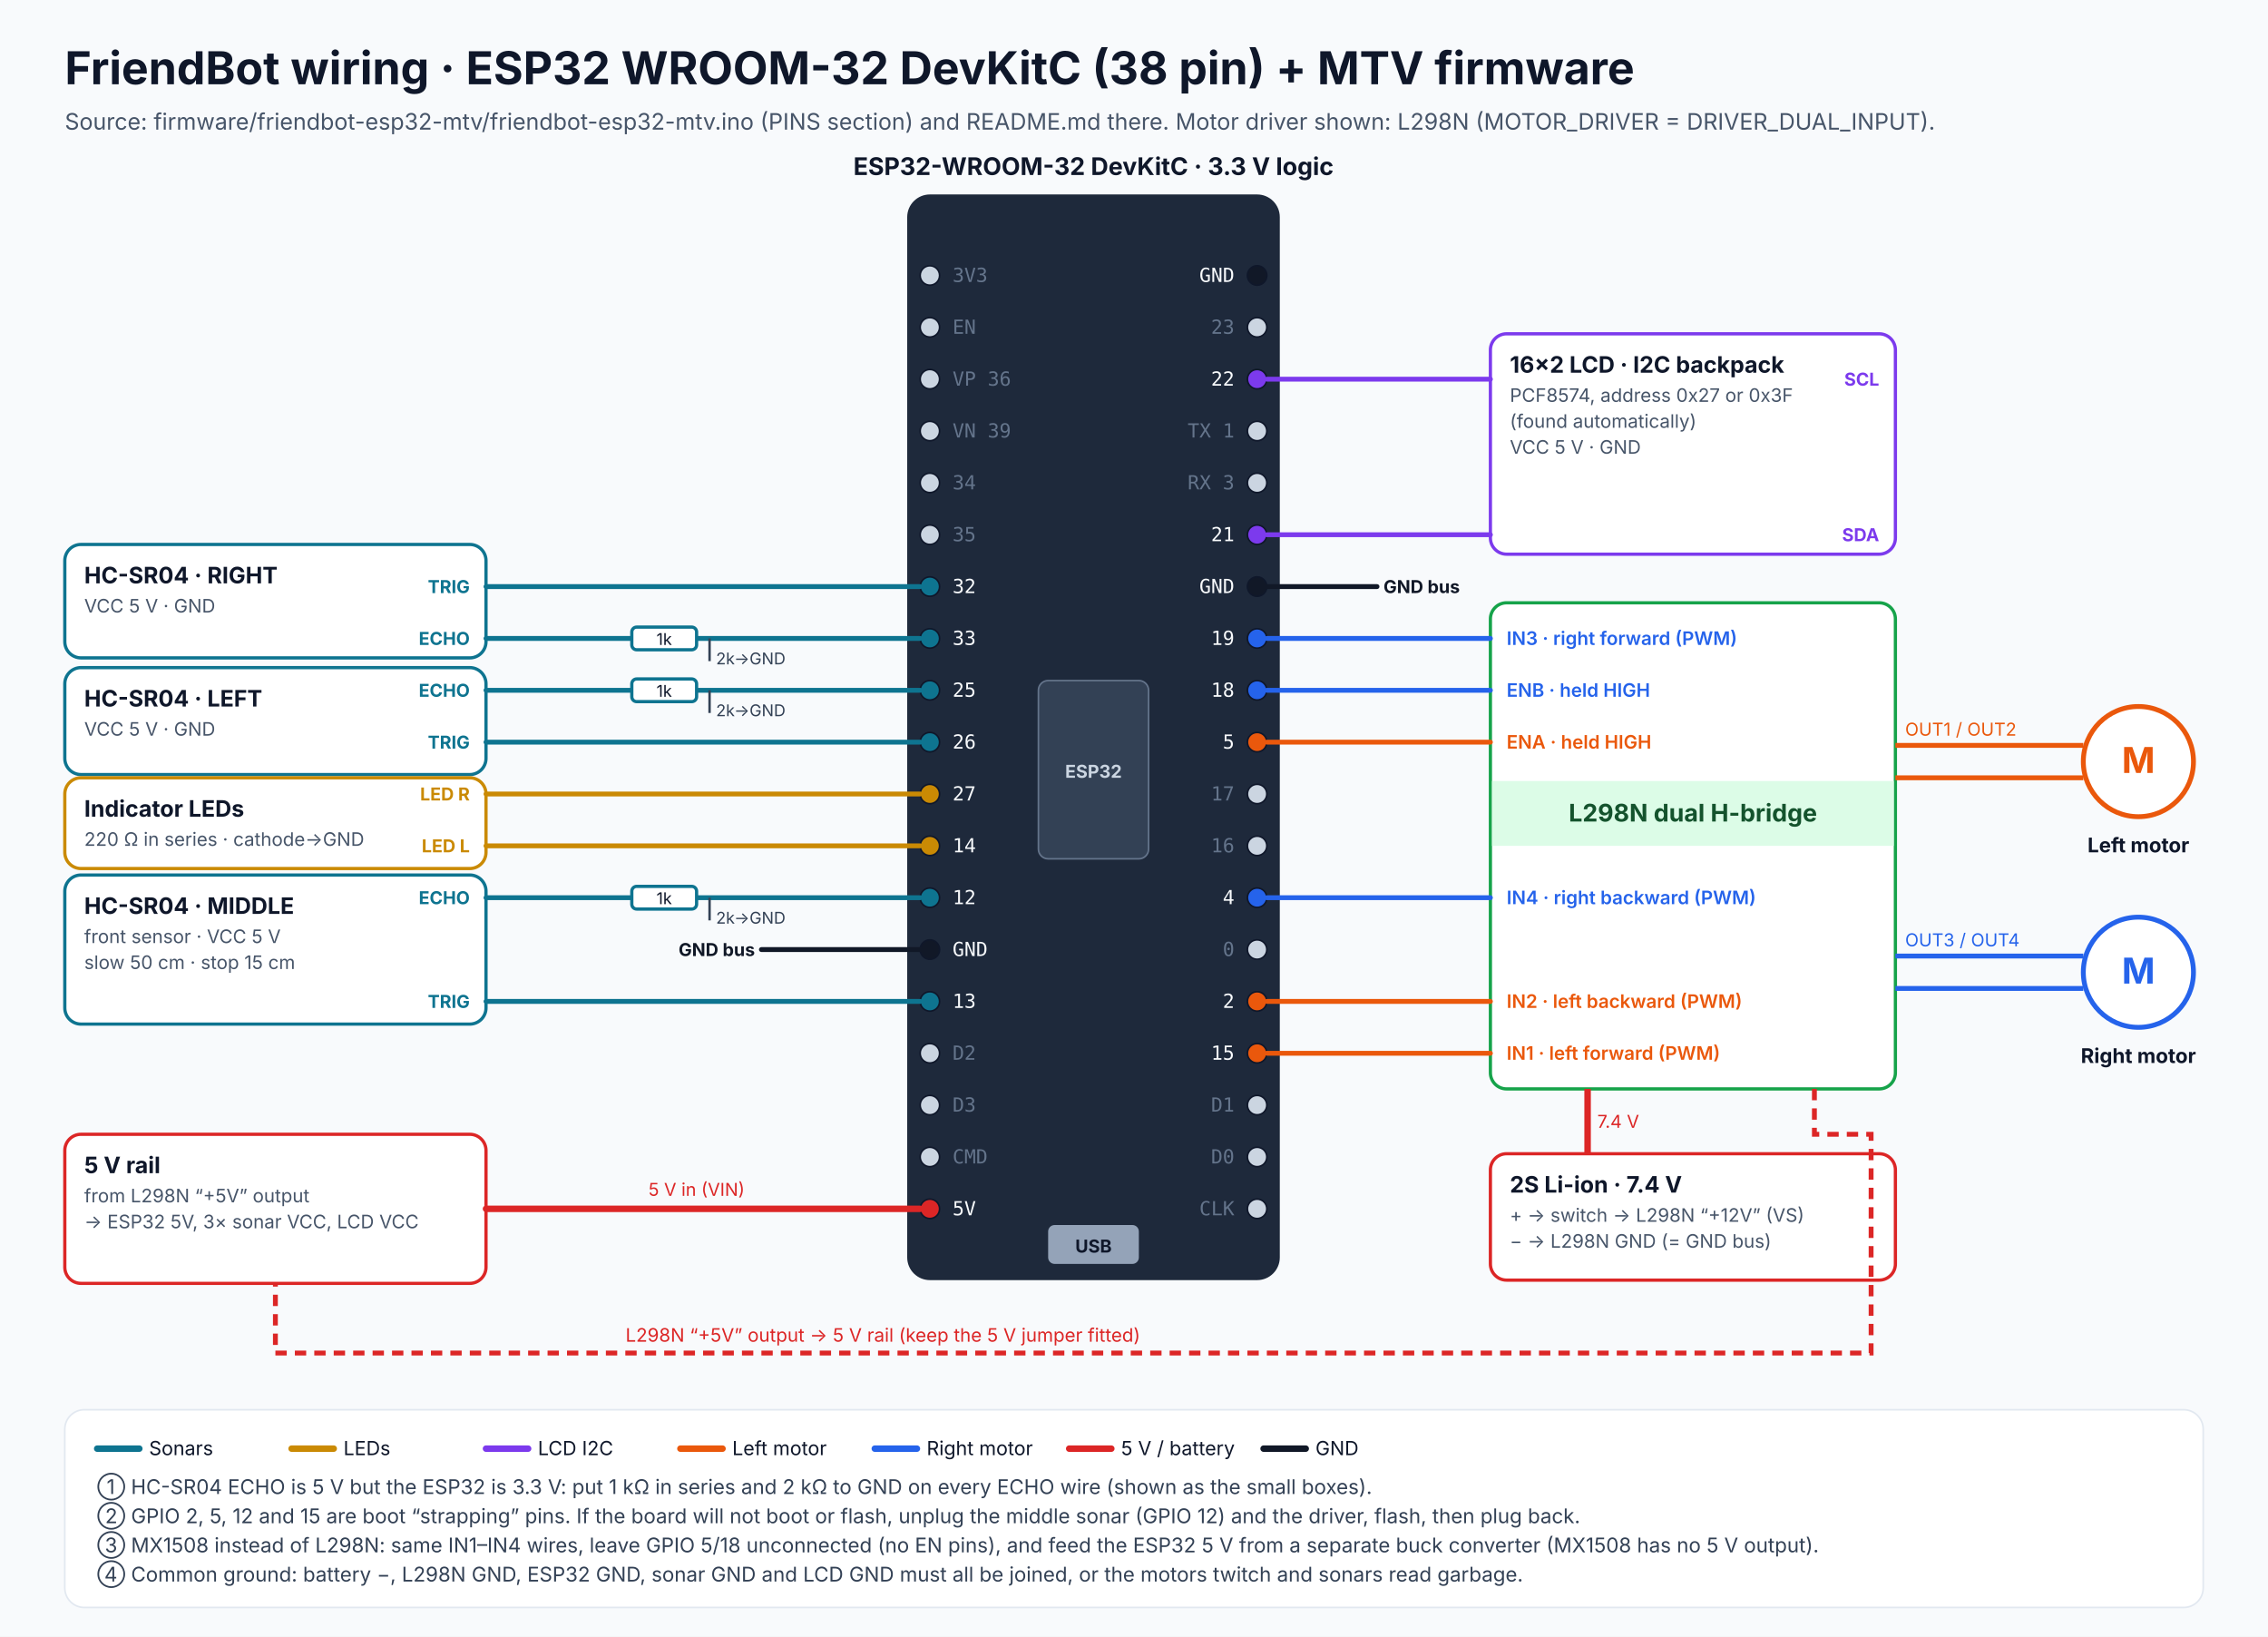
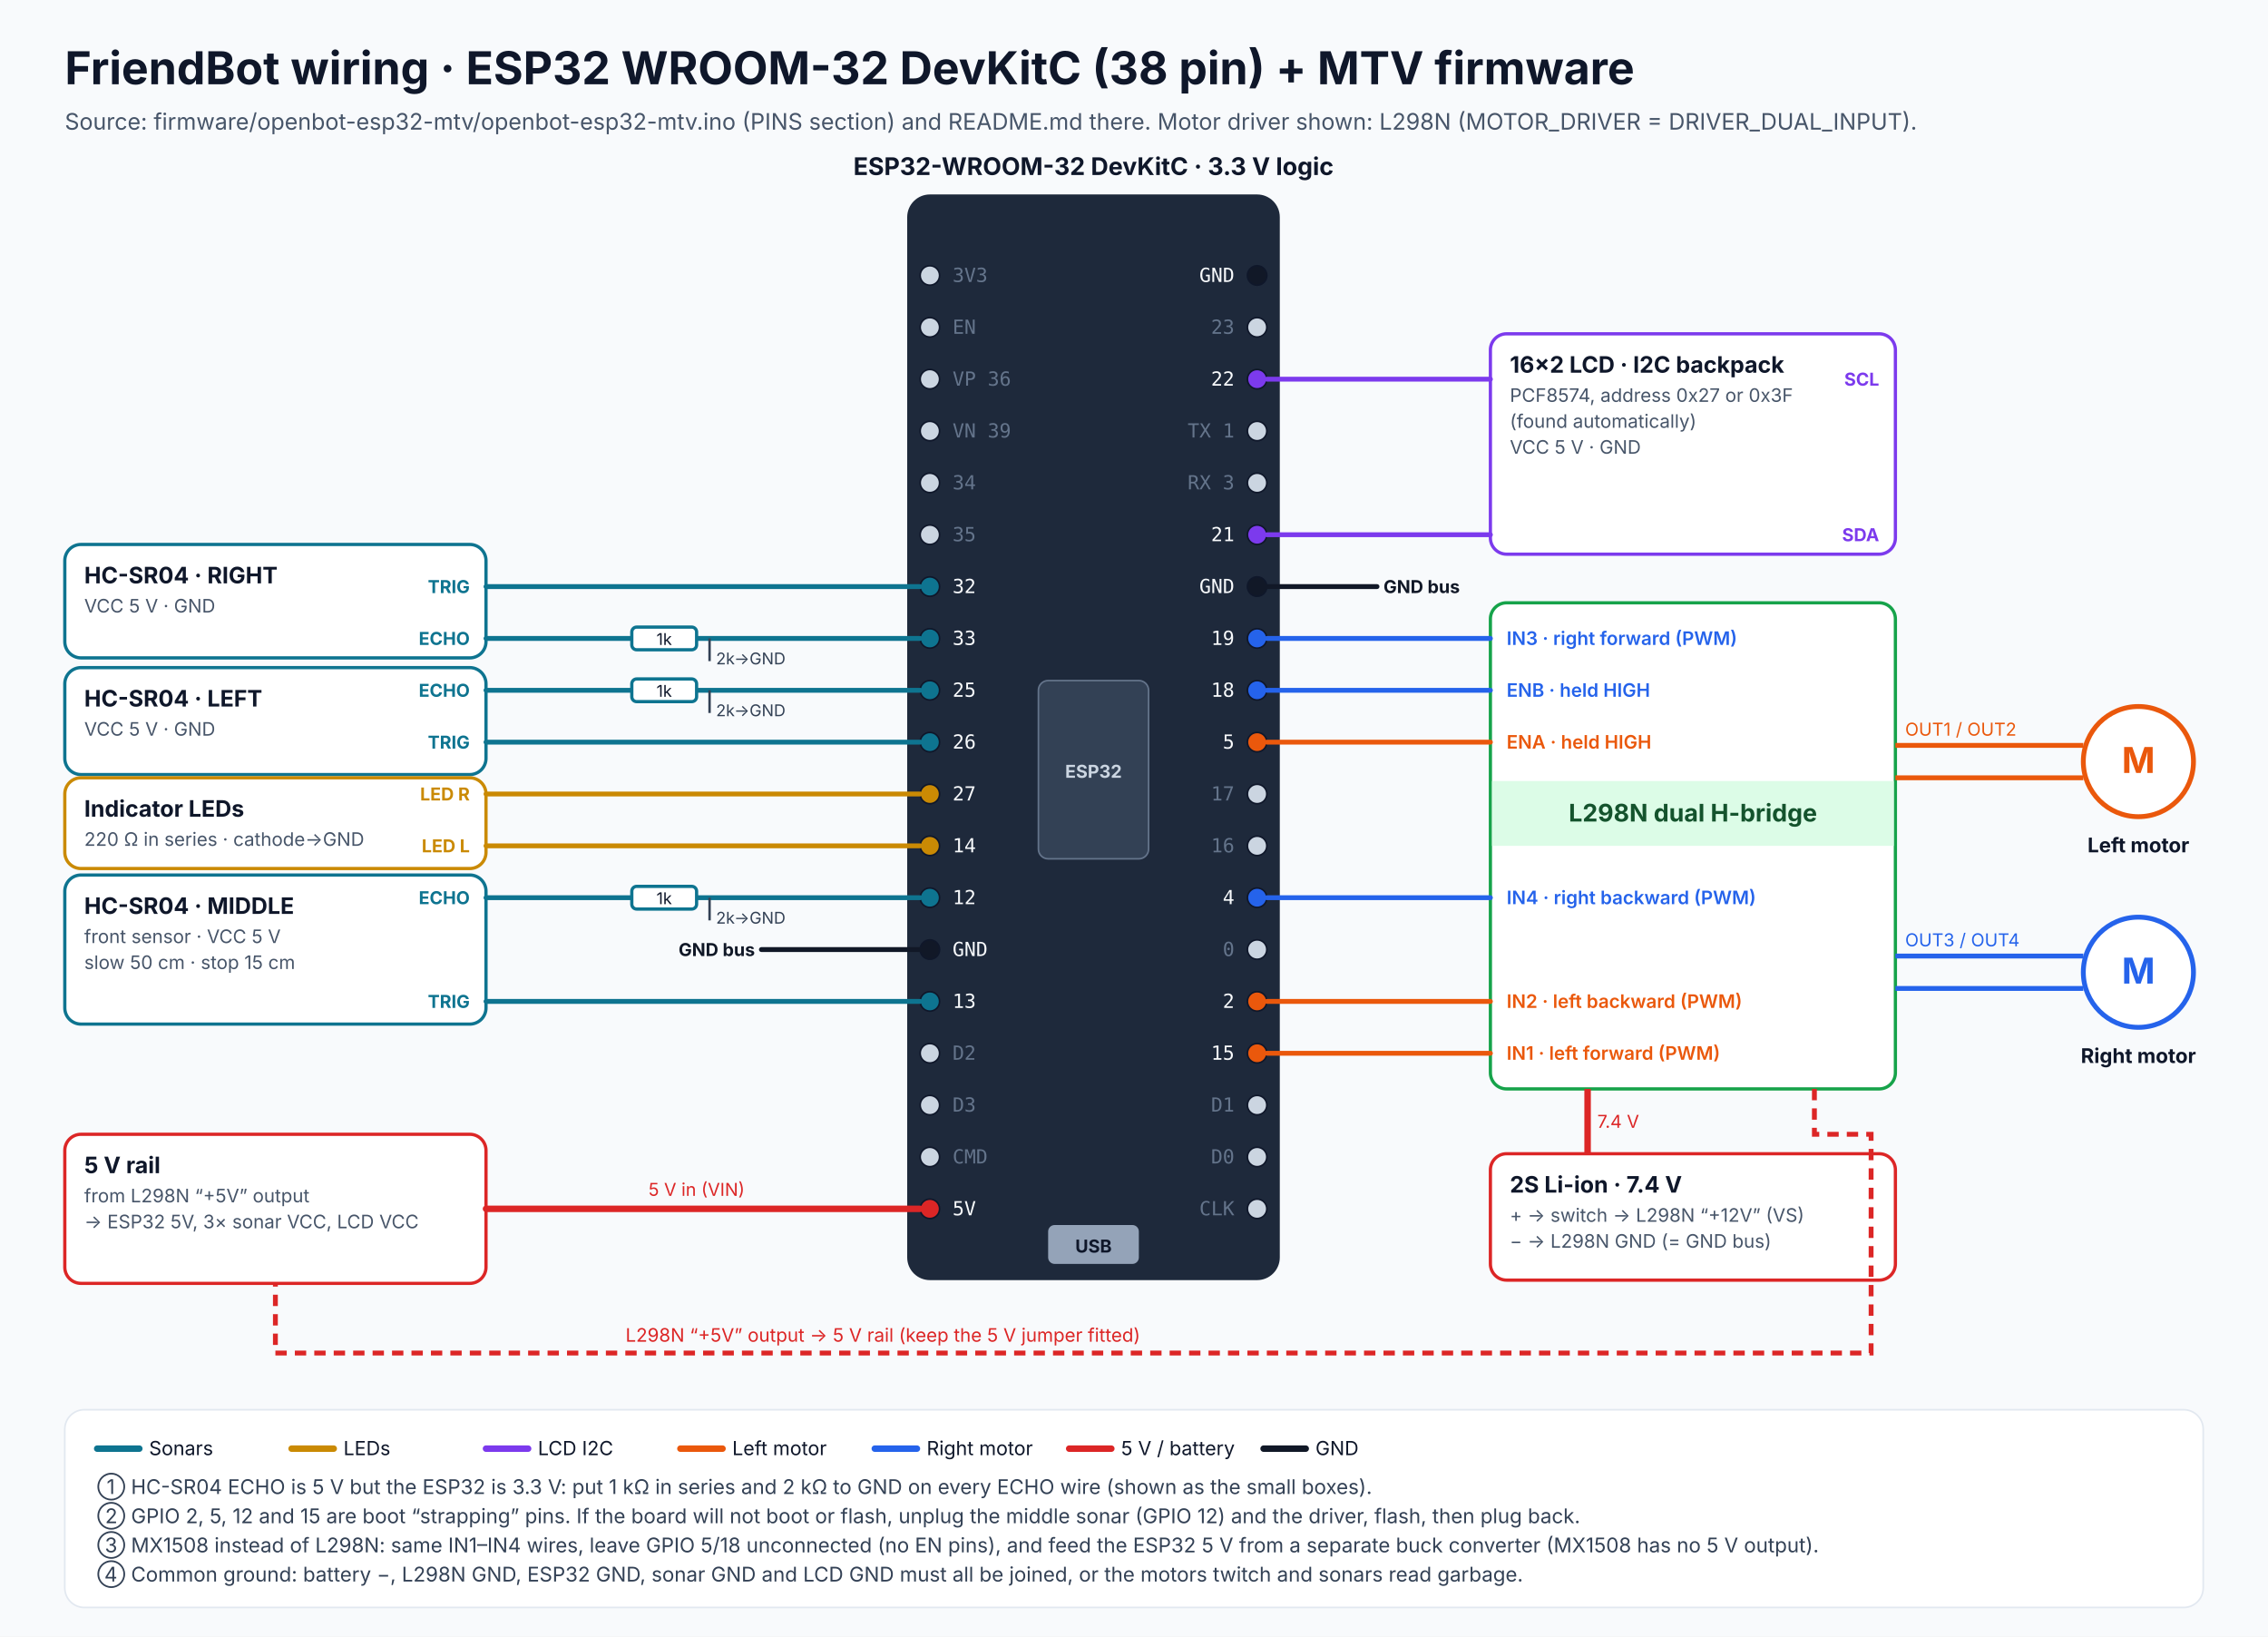
<svg xmlns="http://www.w3.org/2000/svg" width="1400" height="1010" viewBox="0 0 1400 1010" font-family="Inter, Helvetica, Arial, sans-serif">
  <rect width="100%" height="100%" fill="#f8fafc" />
  <text x="40" y="52" font-size="28" font-weight="700" fill="#0f172a">FriendBot wiring · ESP32 WROOM-32 DevKitC (38 pin) + MTV firmware</text>
-   <text x="40" y="80" font-size="14" fill="#475569">Source: firmware/friendbot-esp32-mtv/friendbot-esp32-mtv.ino (PINS section) and README.md there. Motor driver shown: L298N (MOTOR_DRIVER = DRIVER_DUAL_INPUT).</text>
+   <text x="40" y="80" font-size="14" fill="#475569">Source: firmware/openbot-esp32-mtv/openbot-esp32-mtv.ino (PINS section) and README.md there. Motor driver shown: L298N (MOTOR_DRIVER = DRIVER_DUAL_INPUT).</text>
  <rect x="560" y="120" width="230" height="670" rx="14" fill="#1e293b" />
  <text x="675.0" y="108" text-anchor="middle" font-size="15" font-weight="700" fill="#0f172a">ESP32-WROOM-32 DevKitC · 3.3 V logic</text>
  <rect x="641.0" y="420" width="68" height="110" rx="6" fill="#334155" stroke="#64748b" />
  <text x="675.0" y="480" text-anchor="middle" font-size="11" font-weight="700" fill="#cbd5e1">ESP32</text>
  <rect x="647.0" y="756" width="56" height="24" rx="4" fill="#94a3b8" />
  <text x="675.0" y="773" text-anchor="middle" font-size="11" font-weight="700" fill="#0f172a">USB</text>
  <circle cx="574" cy="170" r="6" fill="#cbd5e1" stroke="#0f172a" />
  <text x="588" y="174" font-size="12" font-family="Menlo, monospace" fill="#64748b">3V3</text>
  <circle cx="574" cy="202" r="6" fill="#cbd5e1" stroke="#0f172a" />
  <text x="588" y="206" font-size="12" font-family="Menlo, monospace" fill="#64748b">EN</text>
  <circle cx="574" cy="234" r="6" fill="#cbd5e1" stroke="#0f172a" />
  <text x="588" y="238" font-size="12" font-family="Menlo, monospace" fill="#64748b">VP 36</text>
  <circle cx="574" cy="266" r="6" fill="#cbd5e1" stroke="#0f172a" />
  <text x="588" y="270" font-size="12" font-family="Menlo, monospace" fill="#64748b">VN 39</text>
  <circle cx="574" cy="298" r="6" fill="#cbd5e1" stroke="#0f172a" />
  <text x="588" y="302" font-size="12" font-family="Menlo, monospace" fill="#64748b">34</text>
  <circle cx="574" cy="330" r="6" fill="#cbd5e1" stroke="#0f172a" />
  <text x="588" y="334" font-size="12" font-family="Menlo, monospace" fill="#64748b">35</text>
  <circle cx="574" cy="362" r="6" fill="#0e7490" stroke="#0f172a" />
  <text x="588" y="366" font-size="12" font-family="Menlo, monospace" fill="#f8fafc">32</text>
  <circle cx="574" cy="394" r="6" fill="#0e7490" stroke="#0f172a" />
  <text x="588" y="398" font-size="12" font-family="Menlo, monospace" fill="#f8fafc">33</text>
  <circle cx="574" cy="426" r="6" fill="#0e7490" stroke="#0f172a" />
  <text x="588" y="430" font-size="12" font-family="Menlo, monospace" fill="#f8fafc">25</text>
  <circle cx="574" cy="458" r="6" fill="#0e7490" stroke="#0f172a" />
  <text x="588" y="462" font-size="12" font-family="Menlo, monospace" fill="#f8fafc">26</text>
  <circle cx="574" cy="490" r="6" fill="#ca8a04" stroke="#0f172a" />
  <text x="588" y="494" font-size="12" font-family="Menlo, monospace" fill="#f8fafc">27</text>
  <circle cx="574" cy="522" r="6" fill="#ca8a04" stroke="#0f172a" />
  <text x="588" y="526" font-size="12" font-family="Menlo, monospace" fill="#f8fafc">14</text>
  <circle cx="574" cy="554" r="6" fill="#0e7490" stroke="#0f172a" />
  <text x="588" y="558" font-size="12" font-family="Menlo, monospace" fill="#f8fafc">12</text>
  <circle cx="574" cy="586" r="6" fill="#111827" stroke="#0f172a" />
  <text x="588" y="590" font-size="12" font-family="Menlo, monospace" fill="#f8fafc">GND</text>
  <circle cx="574" cy="618" r="6" fill="#0e7490" stroke="#0f172a" />
  <text x="588" y="622" font-size="12" font-family="Menlo, monospace" fill="#f8fafc">13</text>
  <circle cx="574" cy="650" r="6" fill="#cbd5e1" stroke="#0f172a" />
  <text x="588" y="654" font-size="12" font-family="Menlo, monospace" fill="#64748b">D2</text>
  <circle cx="574" cy="682" r="6" fill="#cbd5e1" stroke="#0f172a" />
  <text x="588" y="686" font-size="12" font-family="Menlo, monospace" fill="#64748b">D3</text>
  <circle cx="574" cy="714" r="6" fill="#cbd5e1" stroke="#0f172a" />
  <text x="588" y="718" font-size="12" font-family="Menlo, monospace" fill="#64748b">CMD</text>
  <circle cx="574" cy="746" r="6" fill="#dc2626" stroke="#0f172a" />
  <text x="588" y="750" font-size="12" font-family="Menlo, monospace" fill="#f8fafc">5V</text>
  <circle cx="776" cy="170" r="6" fill="#111827" stroke="#0f172a" />
  <text x="762" y="174" text-anchor="end" font-size="12" font-family="Menlo, monospace" fill="#f8fafc">GND</text>
  <circle cx="776" cy="202" r="6" fill="#cbd5e1" stroke="#0f172a" />
  <text x="762" y="206" text-anchor="end" font-size="12" font-family="Menlo, monospace" fill="#64748b">23</text>
  <circle cx="776" cy="234" r="6" fill="#7c3aed" stroke="#0f172a" />
  <text x="762" y="238" text-anchor="end" font-size="12" font-family="Menlo, monospace" fill="#f8fafc">22</text>
  <circle cx="776" cy="266" r="6" fill="#cbd5e1" stroke="#0f172a" />
  <text x="762" y="270" text-anchor="end" font-size="12" font-family="Menlo, monospace" fill="#64748b">TX 1</text>
  <circle cx="776" cy="298" r="6" fill="#cbd5e1" stroke="#0f172a" />
  <text x="762" y="302" text-anchor="end" font-size="12" font-family="Menlo, monospace" fill="#64748b">RX 3</text>
  <circle cx="776" cy="330" r="6" fill="#7c3aed" stroke="#0f172a" />
  <text x="762" y="334" text-anchor="end" font-size="12" font-family="Menlo, monospace" fill="#f8fafc">21</text>
  <circle cx="776" cy="362" r="6" fill="#111827" stroke="#0f172a" />
  <text x="762" y="366" text-anchor="end" font-size="12" font-family="Menlo, monospace" fill="#f8fafc">GND</text>
  <circle cx="776" cy="394" r="6" fill="#2563eb" stroke="#0f172a" />
  <text x="762" y="398" text-anchor="end" font-size="12" font-family="Menlo, monospace" fill="#f8fafc">19</text>
  <circle cx="776" cy="426" r="6" fill="#2563eb" stroke="#0f172a" />
  <text x="762" y="430" text-anchor="end" font-size="12" font-family="Menlo, monospace" fill="#f8fafc">18</text>
  <circle cx="776" cy="458" r="6" fill="#ea580c" stroke="#0f172a" />
  <text x="762" y="462" text-anchor="end" font-size="12" font-family="Menlo, monospace" fill="#f8fafc">5</text>
  <circle cx="776" cy="490" r="6" fill="#cbd5e1" stroke="#0f172a" />
  <text x="762" y="494" text-anchor="end" font-size="12" font-family="Menlo, monospace" fill="#64748b">17</text>
  <circle cx="776" cy="522" r="6" fill="#cbd5e1" stroke="#0f172a" />
  <text x="762" y="526" text-anchor="end" font-size="12" font-family="Menlo, monospace" fill="#64748b">16</text>
  <circle cx="776" cy="554" r="6" fill="#2563eb" stroke="#0f172a" />
  <text x="762" y="558" text-anchor="end" font-size="12" font-family="Menlo, monospace" fill="#f8fafc">4</text>
  <circle cx="776" cy="586" r="6" fill="#cbd5e1" stroke="#0f172a" />
  <text x="762" y="590" text-anchor="end" font-size="12" font-family="Menlo, monospace" fill="#64748b">0</text>
  <circle cx="776" cy="618" r="6" fill="#ea580c" stroke="#0f172a" />
  <text x="762" y="622" text-anchor="end" font-size="12" font-family="Menlo, monospace" fill="#f8fafc">2</text>
  <circle cx="776" cy="650" r="6" fill="#ea580c" stroke="#0f172a" />
  <text x="762" y="654" text-anchor="end" font-size="12" font-family="Menlo, monospace" fill="#f8fafc">15</text>
  <circle cx="776" cy="682" r="6" fill="#cbd5e1" stroke="#0f172a" />
  <text x="762" y="686" text-anchor="end" font-size="12" font-family="Menlo, monospace" fill="#64748b">D1</text>
  <circle cx="776" cy="714" r="6" fill="#cbd5e1" stroke="#0f172a" />
  <text x="762" y="718" text-anchor="end" font-size="12" font-family="Menlo, monospace" fill="#64748b">D0</text>
  <circle cx="776" cy="746" r="6" fill="#cbd5e1" stroke="#0f172a" />
  <text x="762" y="750" text-anchor="end" font-size="12" font-family="Menlo, monospace" fill="#64748b">CLK</text>
  <rect x="40" y="336" width="260" height="70" rx="10" fill="#ffffff" stroke="#0e7490" stroke-width="2" />
  <text x="52" y="360" font-size="14" font-weight="700" fill="#0f172a">HC-SR04 · RIGHT</text>
  <text x="52" y="378" font-size="11.5" fill="#475569">VCC 5 V · GND</text>
  <text x="290" y="366" text-anchor="end" font-size="11" font-weight="700" fill="#0e7490">TRIG</text>
  <text x="290" y="398" text-anchor="end" font-size="11" font-weight="700" fill="#0e7490">ECHO</text>
  <rect x="40" y="412" width="260" height="66" rx="10" fill="#ffffff" stroke="#0e7490" stroke-width="2" />
  <text x="52" y="436" font-size="14" font-weight="700" fill="#0f172a">HC-SR04 · LEFT</text>
  <text x="52" y="454" font-size="11.5" fill="#475569">VCC 5 V · GND</text>
  <text x="290" y="430" text-anchor="end" font-size="11" font-weight="700" fill="#0e7490">ECHO</text>
  <text x="290" y="462" text-anchor="end" font-size="11" font-weight="700" fill="#0e7490">TRIG</text>
  <rect x="40" y="480" width="260" height="56" rx="10" fill="#ffffff" stroke="#ca8a04" stroke-width="2" />
  <text x="52" y="504" font-size="14" font-weight="700" fill="#0f172a">Indicator LEDs</text>
  <text x="52" y="522" font-size="11.5" fill="#475569">220 Ω in series · cathode→GND</text>
  <text x="290" y="494" text-anchor="end" font-size="11" font-weight="700" fill="#ca8a04">LED R</text>
  <text x="290" y="526" text-anchor="end" font-size="11" font-weight="700" fill="#ca8a04">LED L</text>
  <rect x="40" y="540" width="260" height="92" rx="10" fill="#ffffff" stroke="#0e7490" stroke-width="2" />
  <text x="52" y="564" font-size="14" font-weight="700" fill="#0f172a">HC-SR04 · MIDDLE</text>
  <text x="52" y="582" font-size="11.5" fill="#475569">front sensor · VCC 5 V</text>
  <text x="52" y="598" font-size="11.5" fill="#475569">slow 50 cm · stop 15 cm</text>
  <text x="290" y="558" text-anchor="end" font-size="11" font-weight="700" fill="#0e7490">ECHO</text>
  <text x="290" y="622" text-anchor="end" font-size="11" font-weight="700" fill="#0e7490">TRIG</text>
  <rect x="40" y="700" width="260" height="92" rx="10" fill="#ffffff" stroke="#dc2626" stroke-width="2" />
  <text x="52" y="724" font-size="14" font-weight="700" fill="#0f172a">5 V rail</text>
  <text x="52" y="742" font-size="11.5" fill="#475569">from L298N “+5V” output</text>
  <text x="52" y="758" font-size="11.5" fill="#475569">→ ESP32 5V, 3× sonar VCC, LCD VCC</text>
  <line x1="300" y1="362" x2="568" y2="362" stroke="#0e7490" stroke-width="3" stroke-linecap="round" />
  <line x1="300" y1="458" x2="568" y2="458" stroke="#0e7490" stroke-width="3" stroke-linecap="round" />
  <line x1="300" y1="618" x2="568" y2="618" stroke="#0e7490" stroke-width="3" stroke-linecap="round" />
  <line x1="300" y1="394" x2="568" y2="394" stroke="#0e7490" stroke-width="3" stroke-linecap="round" />
  <rect x="390" y="387" width="40" height="14" rx="3" fill="#fff" stroke="#0e7490" stroke-width="2" />
  <text x="410" y="398" text-anchor="middle" font-size="10" fill="#0f172a">1k</text>
  <line x1="438" y1="394" x2="438" y2="408" stroke="#334155" stroke-width="1.5" />
  <text x="442" y="410" font-size="10" fill="#334155">2k→GND</text>
  <line x1="300" y1="426" x2="568" y2="426" stroke="#0e7490" stroke-width="3" stroke-linecap="round" />
  <rect x="390" y="419" width="40" height="14" rx="3" fill="#fff" stroke="#0e7490" stroke-width="2" />
  <text x="410" y="430" text-anchor="middle" font-size="10" fill="#0f172a">1k</text>
  <line x1="438" y1="426" x2="438" y2="440" stroke="#334155" stroke-width="1.5" />
  <text x="442" y="442" font-size="10" fill="#334155">2k→GND</text>
  <line x1="300" y1="554" x2="568" y2="554" stroke="#0e7490" stroke-width="3" stroke-linecap="round" />
  <rect x="390" y="547" width="40" height="14" rx="3" fill="#fff" stroke="#0e7490" stroke-width="2" />
  <text x="410" y="558" text-anchor="middle" font-size="10" fill="#0f172a">1k</text>
  <line x1="438" y1="554" x2="438" y2="568" stroke="#334155" stroke-width="1.5" />
  <text x="442" y="570" font-size="10" fill="#334155">2k→GND</text>
  <line x1="300" y1="490" x2="568" y2="490" stroke="#ca8a04" stroke-width="3" stroke-linecap="round" />
  <line x1="300" y1="522" x2="568" y2="522" stroke="#ca8a04" stroke-width="3" stroke-linecap="round" />
  <line x1="300" y1="746" x2="568" y2="746" stroke="#dc2626" stroke-width="4" stroke-linecap="round" />
  <text x="430.0" y="738" text-anchor="middle" font-size="11" fill="#dc2626">5 V in (VIN)</text>
  <line x1="470" y1="586" x2="568" y2="586" stroke="#111827" stroke-width="3" stroke-linecap="round" />
  <text x="466" y="590" text-anchor="end" font-size="11" font-weight="700" fill="#111827">GND bus</text>
  <rect x="920" y="206" width="250" height="136" rx="10" fill="#ffffff" stroke="#7c3aed" stroke-width="2" />
  <text x="932" y="230" font-size="14" font-weight="700" fill="#0f172a">16×2 LCD · I2C backpack</text>
  <text x="932" y="248" font-size="11.5" fill="#475569">PCF8574, address 0x27 or 0x3F</text>
  <text x="932" y="264" font-size="11.5" fill="#475569">(found automatically)</text>
  <text x="932" y="280" font-size="11.5" fill="#475569">VCC 5 V · GND</text>
  <text x="1160" y="238" text-anchor="end" font-size="11" font-weight="700" fill="#7c3aed">SCL</text>
  <text x="1160" y="334" text-anchor="end" font-size="11" font-weight="700" fill="#7c3aed">SDA</text>
  <line x1="782" y1="234" x2="920" y2="234" stroke="#7c3aed" stroke-width="3" stroke-linecap="round" />
  <line x1="782" y1="330" x2="920" y2="330" stroke="#7c3aed" stroke-width="3" stroke-linecap="round" />
  <rect x="920" y="372" width="250" height="300" rx="10" fill="#fff" stroke="#16a34a" stroke-width="2" />
  <rect x="921" y="482" width="248" height="40" fill="#dcfce7" />
  <text x="1045" y="507" text-anchor="middle" font-size="15" font-weight="700" fill="#14532d">L298N dual H-bridge</text>
  <line x1="782" y1="394" x2="920" y2="394" stroke="#2563eb" stroke-width="3" stroke-linecap="round" />
  <text x="930" y="398" font-size="11.5" font-weight="600" fill="#2563eb">IN3 · right forward (PWM)</text>
  <line x1="782" y1="426" x2="920" y2="426" stroke="#2563eb" stroke-width="3" stroke-linecap="round" />
  <text x="930" y="430" font-size="11.5" font-weight="600" fill="#2563eb">ENB · held HIGH</text>
  <line x1="782" y1="458" x2="920" y2="458" stroke="#ea580c" stroke-width="3" stroke-linecap="round" />
  <text x="930" y="462" font-size="11.5" font-weight="600" fill="#ea580c">ENA · held HIGH</text>
  <line x1="782" y1="554" x2="920" y2="554" stroke="#2563eb" stroke-width="3" stroke-linecap="round" />
  <text x="930" y="558" font-size="11.5" font-weight="600" fill="#2563eb">IN4 · right backward (PWM)</text>
  <line x1="782" y1="618" x2="920" y2="618" stroke="#ea580c" stroke-width="3" stroke-linecap="round" />
  <text x="930" y="622" font-size="11.5" font-weight="600" fill="#ea580c">IN2 · left backward (PWM)</text>
  <line x1="782" y1="650" x2="920" y2="650" stroke="#ea580c" stroke-width="3" stroke-linecap="round" />
  <text x="930" y="654" font-size="11.5" font-weight="600" fill="#ea580c">IN1 · left forward (PWM)</text>
  <line x1="782" y1="362" x2="850" y2="362" stroke="#111827" stroke-width="3" stroke-linecap="round" />
  <text x="854" y="366" font-size="11" font-weight="700" fill="#111827">GND bus</text>
  <line x1="1170" y1="460" x2="1286" y2="460" stroke="#ea580c" stroke-width="3" />
  <line x1="1170" y1="480" x2="1286" y2="480" stroke="#ea580c" stroke-width="3" />
  <text x="1176" y="454" font-size="11" fill="#ea580c">OUT1 / OUT2</text>
  <circle cx="1320" cy="470" r="34" fill="#fff" stroke="#ea580c" stroke-width="3" />
  <text x="1320" y="477" text-anchor="middle" font-size="22" font-weight="700" fill="#ea580c">M</text>
  <text x="1320" y="526" text-anchor="middle" font-size="12.5" font-weight="700" fill="#0f172a">Left motor</text>
  <line x1="1170" y1="590" x2="1286" y2="590" stroke="#2563eb" stroke-width="3" />
  <line x1="1170" y1="610" x2="1286" y2="610" stroke="#2563eb" stroke-width="3" />
  <text x="1176" y="584" font-size="11" fill="#2563eb">OUT3 / OUT4</text>
  <circle cx="1320" cy="600" r="34" fill="#fff" stroke="#2563eb" stroke-width="3" />
  <text x="1320" y="607" text-anchor="middle" font-size="22" font-weight="700" fill="#2563eb">M</text>
  <text x="1320" y="656" text-anchor="middle" font-size="12.5" font-weight="700" fill="#0f172a">Right motor</text>
  <rect x="920" y="712" width="250" height="78" rx="10" fill="#fff" stroke="#dc2626" stroke-width="2" />
  <text x="932" y="736" font-size="14" font-weight="700" fill="#0f172a">2S Li-ion · 7.4 V</text>
  <text x="932" y="754" font-size="11.5" fill="#475569">+ → switch → L298N “+12V” (VS)</text>
  <text x="932" y="770" font-size="11.5" fill="#475569">− → L298N GND (= GND bus)</text>
  <line x1="980" y1="712" x2="980" y2="672" stroke="#dc2626" stroke-width="4" />
  <text x="986" y="696" font-size="11" fill="#dc2626">7.4 V</text>
  <polyline points="1120,672 1120,700 1155,700 1155,835 170,835 170,792" fill="none" stroke="#dc2626" stroke-width="3" stroke-dasharray="7 5" />
  <text x="545.0" y="828" text-anchor="middle" font-size="11.5" fill="#dc2626">L298N “+5V” output → 5 V rail (keep the 5 V jumper fitted)</text>
  <rect x="40" y="870" width="1320" height="122" rx="12" fill="#ffffff" stroke="#e2e8f0" />
  <line x1="60" y1="894" x2="86" y2="894" stroke="#0e7490" stroke-width="4" stroke-linecap="round" />
  <text x="92" y="898" font-size="12" fill="#0f172a">Sonars</text>
  <line x1="180" y1="894" x2="206" y2="894" stroke="#ca8a04" stroke-width="4" stroke-linecap="round" />
  <text x="212" y="898" font-size="12" fill="#0f172a">LEDs</text>
  <line x1="300" y1="894" x2="326" y2="894" stroke="#7c3aed" stroke-width="4" stroke-linecap="round" />
  <text x="332" y="898" font-size="12" fill="#0f172a">LCD I2C</text>
  <line x1="420" y1="894" x2="446" y2="894" stroke="#ea580c" stroke-width="4" stroke-linecap="round" />
  <text x="452" y="898" font-size="12" fill="#0f172a">Left motor</text>
  <line x1="540" y1="894" x2="566" y2="894" stroke="#2563eb" stroke-width="4" stroke-linecap="round" />
  <text x="572" y="898" font-size="12" fill="#0f172a">Right motor</text>
  <line x1="660" y1="894" x2="686" y2="894" stroke="#dc2626" stroke-width="4" stroke-linecap="round" />
  <text x="692" y="898" font-size="12" fill="#0f172a">5 V / battery</text>
  <line x1="780" y1="894" x2="806" y2="894" stroke="#111827" stroke-width="4" stroke-linecap="round" />
  <text x="812" y="898" font-size="12" fill="#0f172a">GND</text>
  <text x="60" y="922" font-size="12.5" fill="#334155">① HC-SR04 ECHO is 5 V but the ESP32 is 3.3 V: put 1 kΩ in series and 2 kΩ to GND on every ECHO wire (shown as the small boxes).</text>
  <text x="60" y="940" font-size="12.5" fill="#334155">② GPIO 2, 5, 12 and 15 are boot “strapping” pins. If the board will not boot or flash, unplug the middle sonar (GPIO 12) and the driver, flash, then plug back.</text>
  <text x="60" y="958" font-size="12.5" fill="#334155">③ MX1508 instead of L298N: same IN1–IN4 wires, leave GPIO 5/18 unconnected (no EN pins), and feed the ESP32 5 V from a separate buck converter (MX1508 has no 5 V output).</text>
  <text x="60" y="976" font-size="12.5" fill="#334155">④ Common ground: battery −, L298N GND, ESP32 GND, sonar GND and LCD GND must all be joined, or the motors twitch and sonars read garbage.</text>
</svg>
